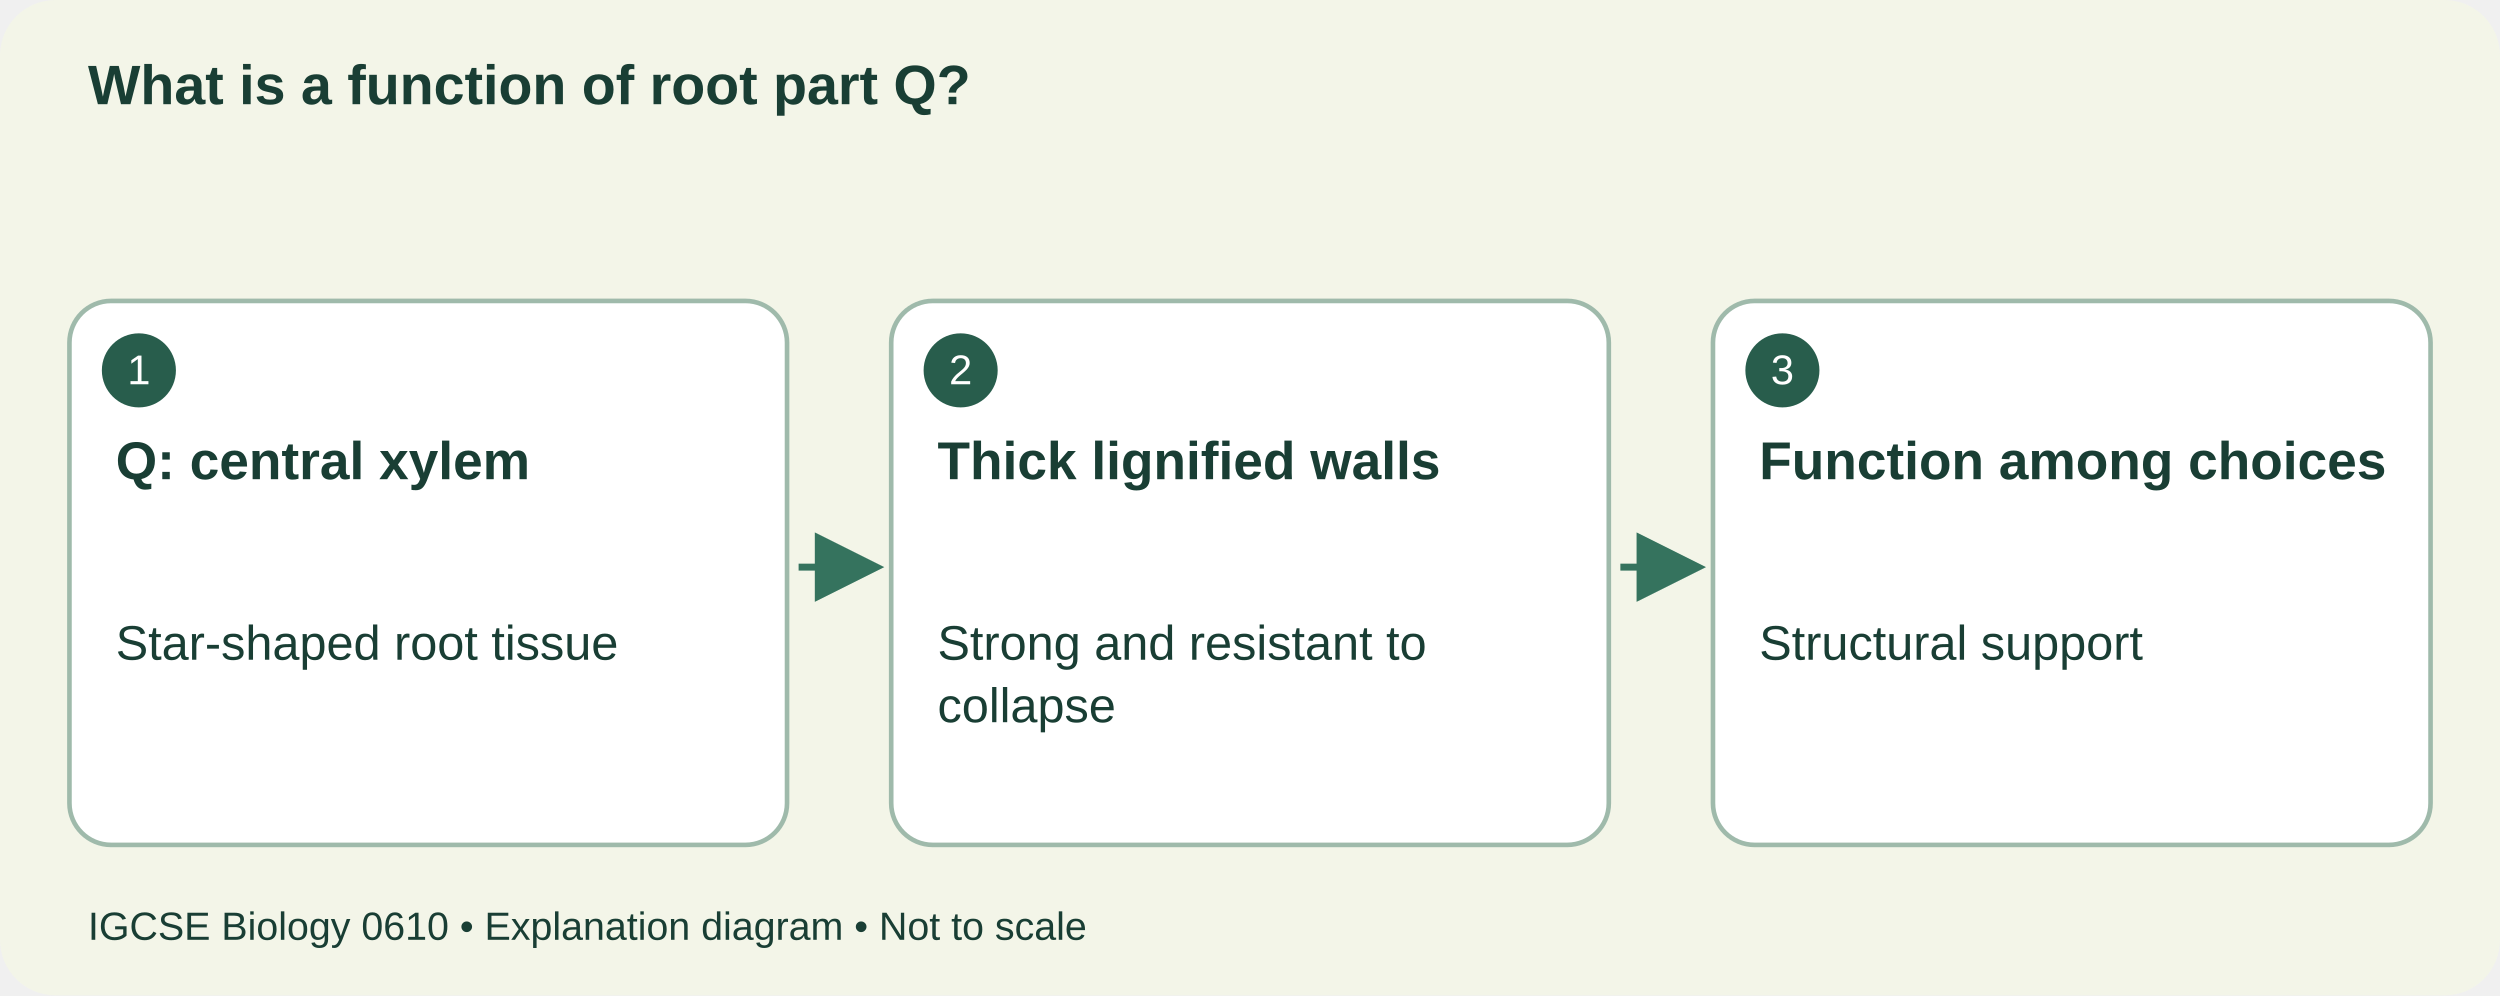
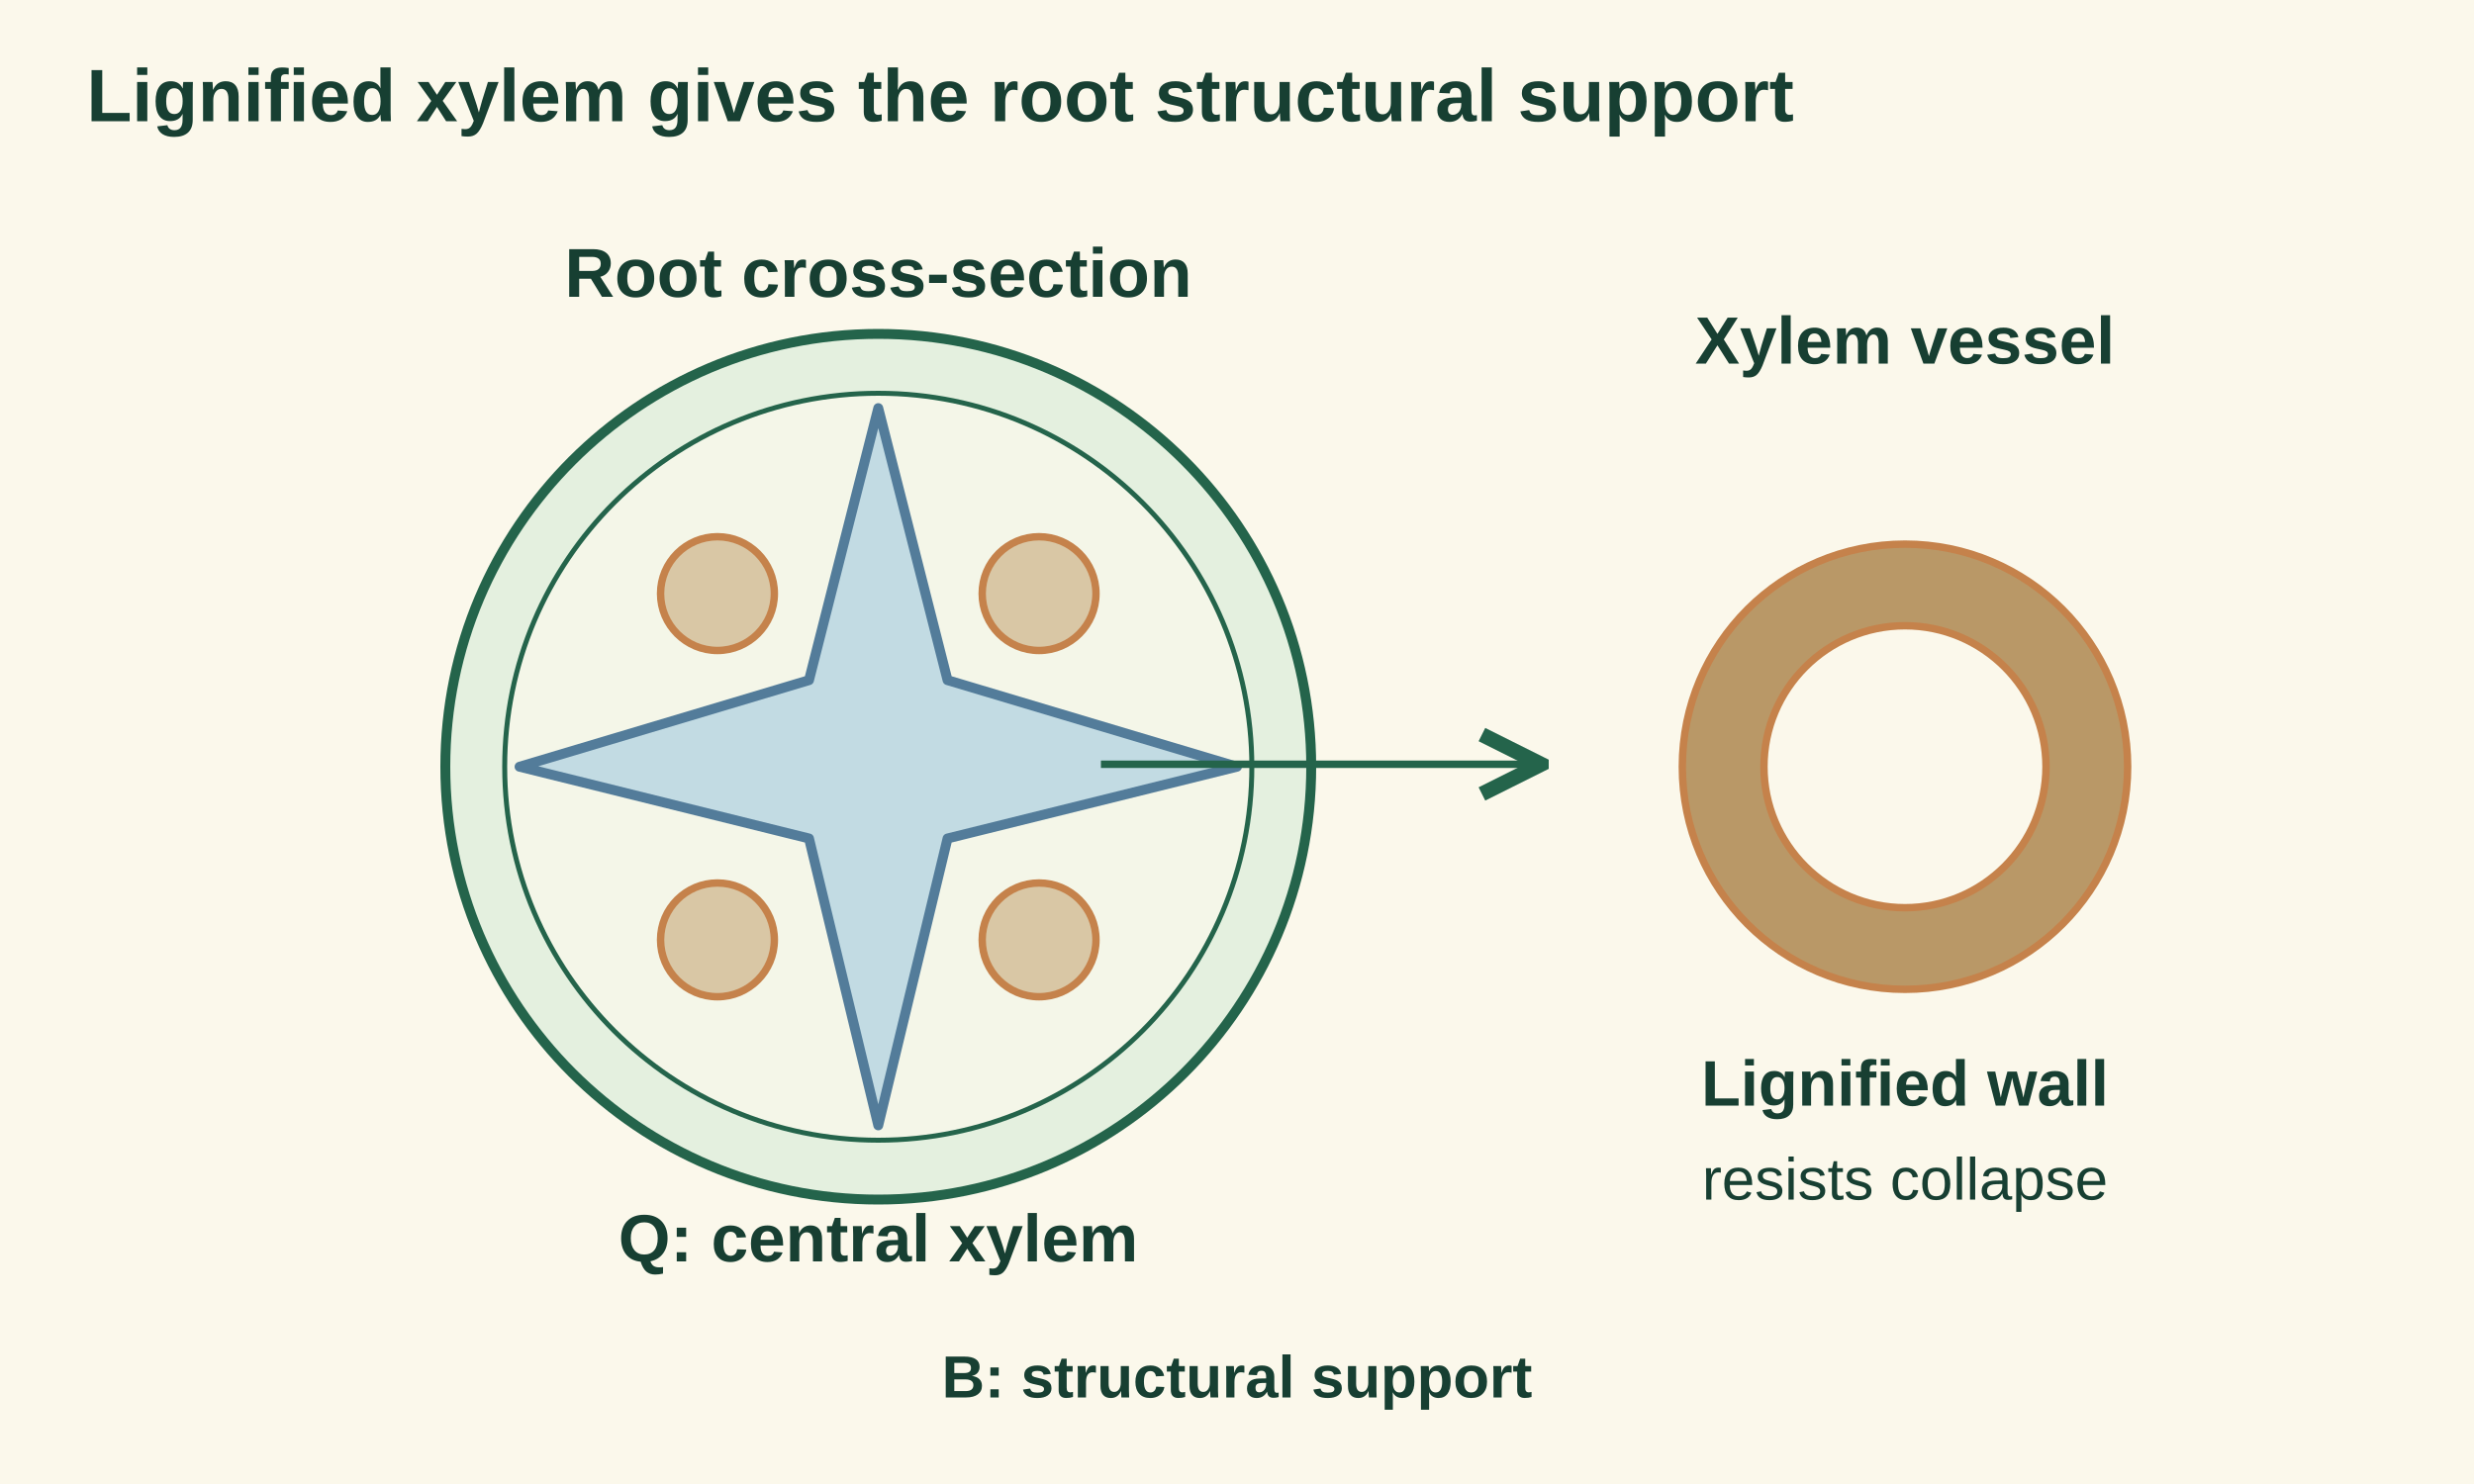
- <svg xmlns="http://www.w3.org/2000/svg" width="1080" height="430" viewBox="0 0 1080 430" role="img" aria-labelledby="title desc">
+ <svg xmlns="http://www.w3.org/2000/svg" width="1000" height="600" viewBox="0 0 1000 600" role="img" aria-labelledby="title desc">
  <defs>
-     <marker id="arrow" markerWidth="10" markerHeight="10" refX="8" refY="5" orient="auto">
-       <path d="M0 0 L10 5 L0 10 Z" fill="#35735e" />
+     <marker id="arrow" markerWidth="10" markerHeight="10" refX="8" refY="5" orient="auto-start-reverse">
+       <path d="M1 1 L9 5 L1 9" fill="none" stroke="#24644b" stroke-width="2" />
    </marker>
  </defs>
-   <rect width="1080" height="430" rx="24" fill="#f3f5e8" />
-   <g font-family="Arial, sans-serif" fill="#193e34">
-     <text x="38" y="45" font-size="24" font-weight="700">What is a function of root part Q?</text>
-     <rect x="30" y="130" width="310" height="235" rx="18" fill="#fff" stroke="#9fbaab" stroke-width="2" />
-     <circle cx="60" cy="160" r="16" fill="#285d4c" />
-     <text x="60" y="166" text-anchor="middle" font-size="18" fill="white">1</text>
-     <text x="50" y="207" font-size="23" font-weight="700">Q: central xylem</text>
-     <text x="50" y="285" font-size="21" font-weight="400">Star-shaped root tissue</text>
-     <path d="M345 245 H376" fill="none" stroke="#35735e" stroke-width="3" marker-end="url(#arrow)" />
-     <rect x="385" y="130" width="310" height="235" rx="18" fill="#fff" stroke="#9fbaab" stroke-width="2" />
-     <circle cx="415" cy="160" r="16" fill="#285d4c" />
-     <text x="415" y="166" text-anchor="middle" font-size="18" fill="white">2</text>
-     <text x="405" y="207" font-size="23" font-weight="700">Thick lignified walls</text>
-     <text x="405" y="285" font-size="21" font-weight="400">Strong and resistant to</text>
-     <text x="405" y="312" font-size="21" font-weight="400">collapse</text>
-     <path d="M700 245 H731" fill="none" stroke="#35735e" stroke-width="3" marker-end="url(#arrow)" />
-     <rect x="740" y="130" width="310" height="235" rx="18" fill="#fff" stroke="#9fbaab" stroke-width="2" />
-     <circle cx="770" cy="160" r="16" fill="#285d4c" />
-     <text x="770" y="166" text-anchor="middle" font-size="18" fill="white">3</text>
-     <text x="760" y="207" font-size="23" font-weight="700">Function among choices</text>
-     <text x="760" y="285" font-size="21" font-weight="400">Structural support</text>
-     <text x="38" y="406" font-size="17" font-weight="400">IGCSE Biology 0610 • Explanation diagram • Not to scale</text>
+   <rect width="1000" height="600" fill="#fbf8eb" />
+   <g font-family="Arial, sans-serif">
+     <text x="35" y="49" font-size="30" fill="#173f32" text-anchor="start" font-weight="700">Lignified xylem gives the root structural support</text>
+     <circle cx="355" cy="310" r="175" fill="#e4f0df" stroke="#24644b" stroke-width="4" />
+     <circle cx="355" cy="310" r="151" fill="#f4f6e8" stroke="#24644b" stroke-width="2" />
+     <path d="M355 165 L383 275 L500 310 L383 339 L355 455 L327 339 L210 310 L327 275 Z" fill="#c2dbe3" stroke="#537c9a" stroke-width="4" stroke-linecap="round" stroke-linejoin="round" />
+     <circle cx="290" cy="240" r="23" fill="#d9c7a5" stroke="#c5824b" stroke-width="3" />
+     <circle cx="420" cy="240" r="23" fill="#d9c7a5" stroke="#c5824b" stroke-width="3" />
+     <circle cx="290" cy="380" r="23" fill="#d9c7a5" stroke="#c5824b" stroke-width="3" />
+     <circle cx="420" cy="380" r="23" fill="#d9c7a5" stroke="#c5824b" stroke-width="3" />
+     <text x="355" y="120" font-size="28" fill="#173f32" text-anchor="middle" font-weight="700">Root cross-section</text>
+     <text x="355" y="510" font-size="27" fill="#173f32" text-anchor="middle" font-weight="700">Q: central xylem</text>
+     <path d="M445 309 H620" fill="none" stroke="#24644b" stroke-width="3" marker-end="url(#arrow)" />
+     <circle cx="770" cy="310" r="90" fill="#b99867" stroke="#c5824b" stroke-width="3" />
+     <circle cx="770" cy="310" r="57" fill="#fbf8eb" stroke="#c5824b" stroke-width="3" />
+     <text x="770" y="447" font-size="26" fill="#173f32" text-anchor="middle" font-weight="700">Lignified wall</text>
+     <text x="770" y="485" font-size="24" fill="#173f32" text-anchor="middle" font-weight="400">resists collapse</text>
+     <text x="770" y="147" font-size="27" fill="#173f32" text-anchor="middle" font-weight="700">Xylem vessel</text>
+     <text x="500" y="565" font-size="24" fill="#173f32" text-anchor="middle" font-weight="700">B: structural support</text>
  </g>
</svg>
